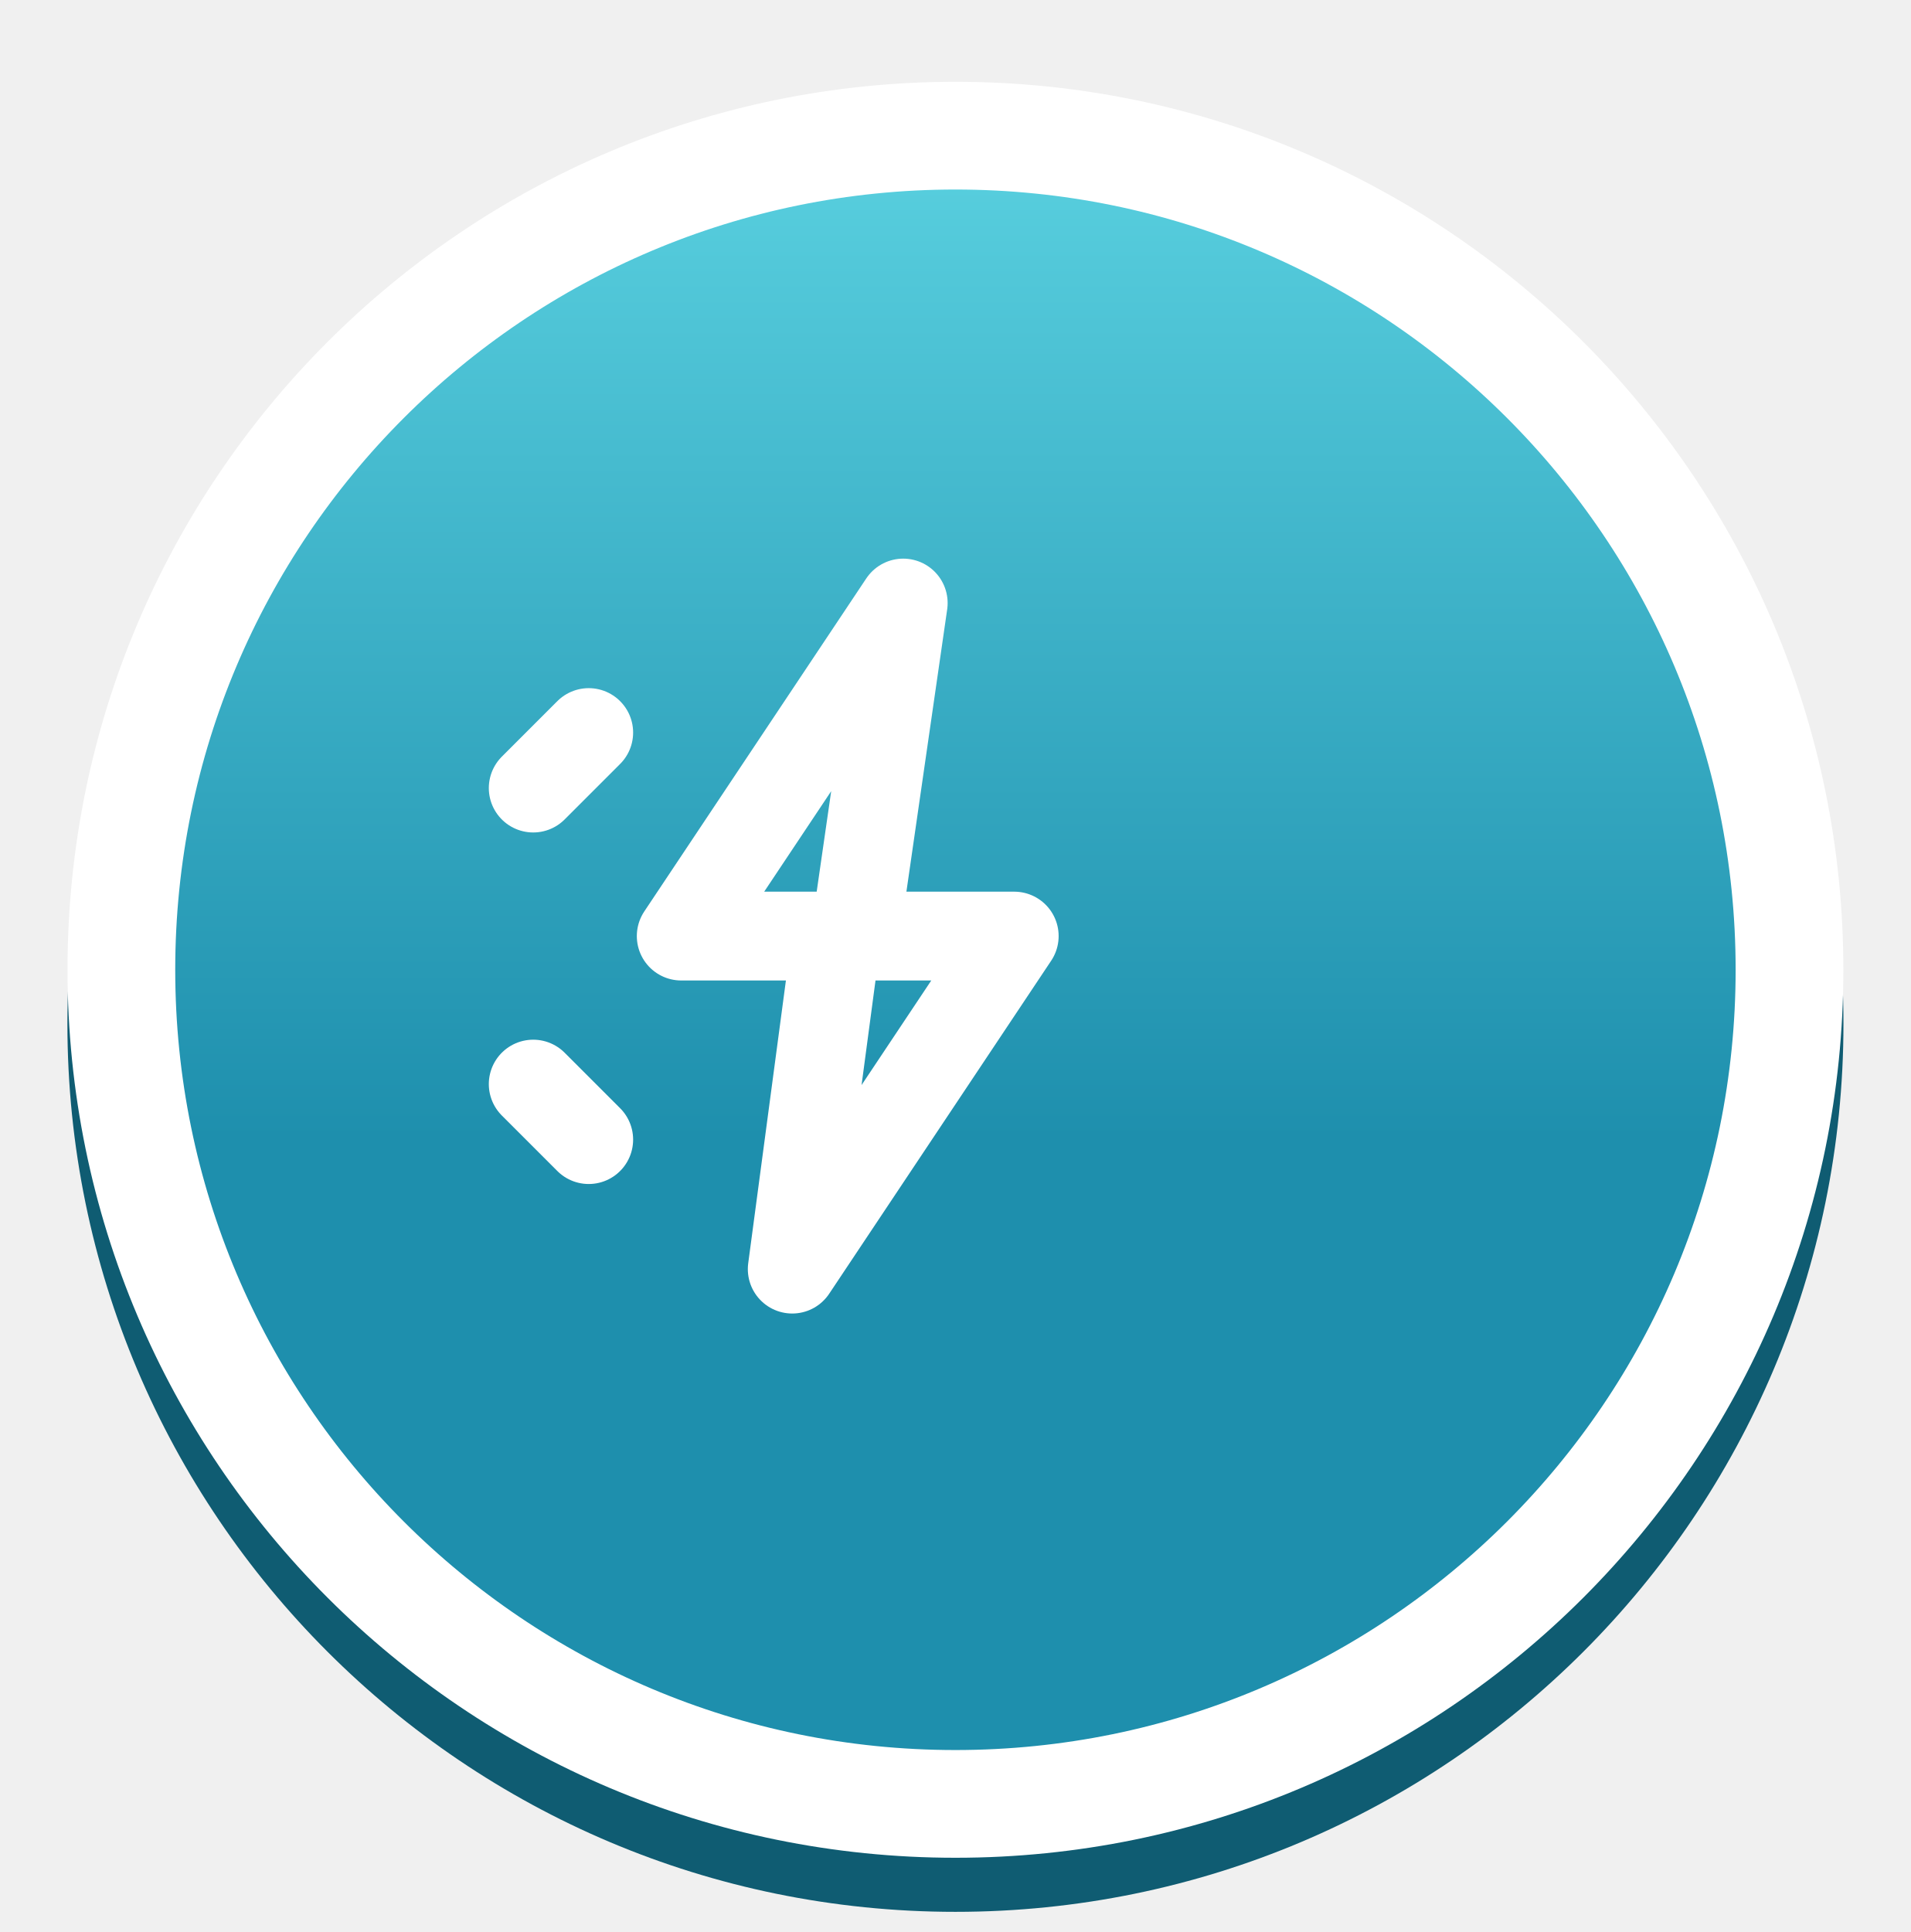
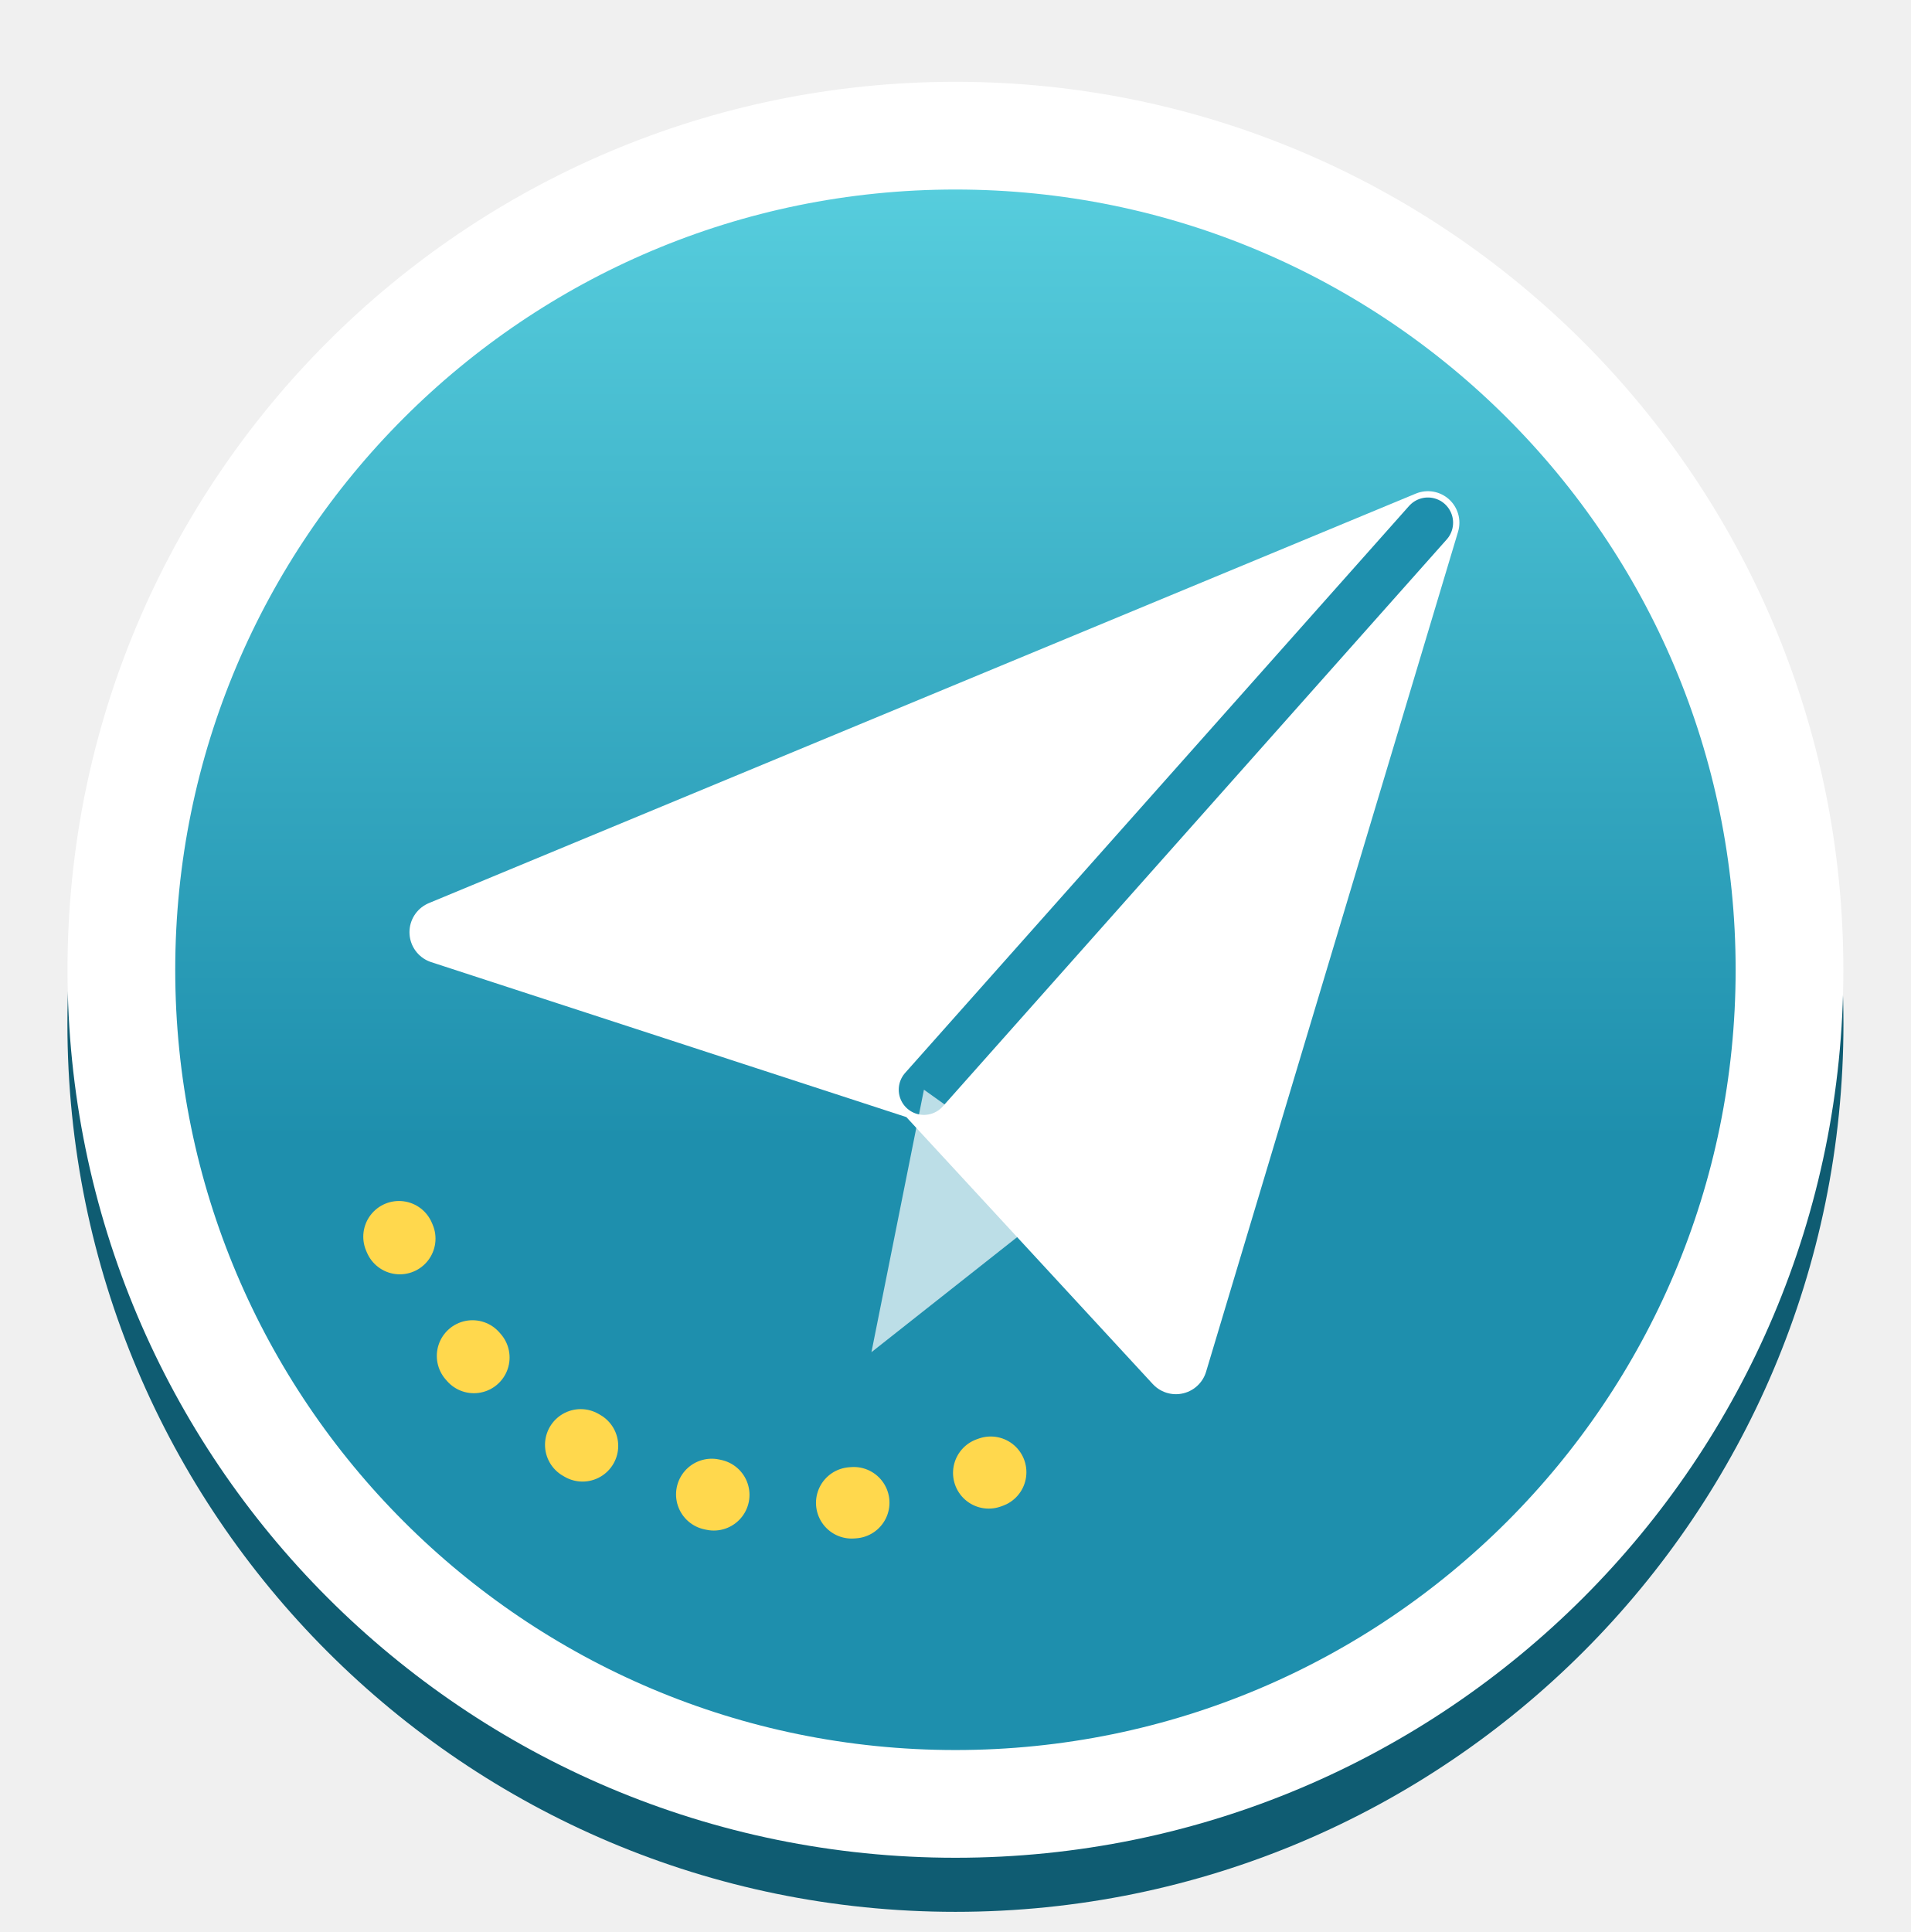
<svg xmlns="http://www.w3.org/2000/svg" viewBox="0 0 91 92" width="91" height="92">
  <defs>
    <linearGradient id="g" x1="0" y1="0" x2="0" y2="1">
      <stop offset="0" stop-color="#5AD1E0" />
      <stop offset="0.6" stop-color="#1E8FAD" />
    </linearGradient>
  </defs>
  <circle cx="45.5" cy="48.75" r="42.29" fill="#0F5C72" />
  <circle cx="45.5" cy="46.18" r="39.72" fill="url(#g)" stroke="#FFFFFF" stroke-width="5.13" />
-   <g transform="translate(22.75 23.43) scale(1.7621)" fill="none" stroke="#FFFFFF" stroke-width="2.4" stroke-linecap="round" stroke-linejoin="round" opacity="1">
-     <path d="M11.5 3 5.5 12h4.2L8.5 21l6-9h-4.3z" />
-     <path d="M3 6.5 1.5 8" />
-     <path d="M3 17.5 1.5 16" />
+   <g transform="translate(0 2.89)" opacity="1">
+     <path d="M21 41.5L68 22 56 62 44 49z" fill="#FFFFFF" stroke="#FFFFFF" stroke-width="3" stroke-linejoin="round" />
+     <path d="M44 49L68 22" stroke="#1E8FAD" stroke-width="2.4" stroke-linecap="round" />
+     <path d="M44 49l-2.5 12.5 9.5-7.5z" fill="#FFFFFF" opacity=".7" />
+     <path d="M19 56C24 68 38 72 50 66" fill="none" stroke="#FFD84D" stroke-width="3.4" stroke-linecap="round" stroke-dasharray="0.1 6.6" />
  </g>
</svg>
